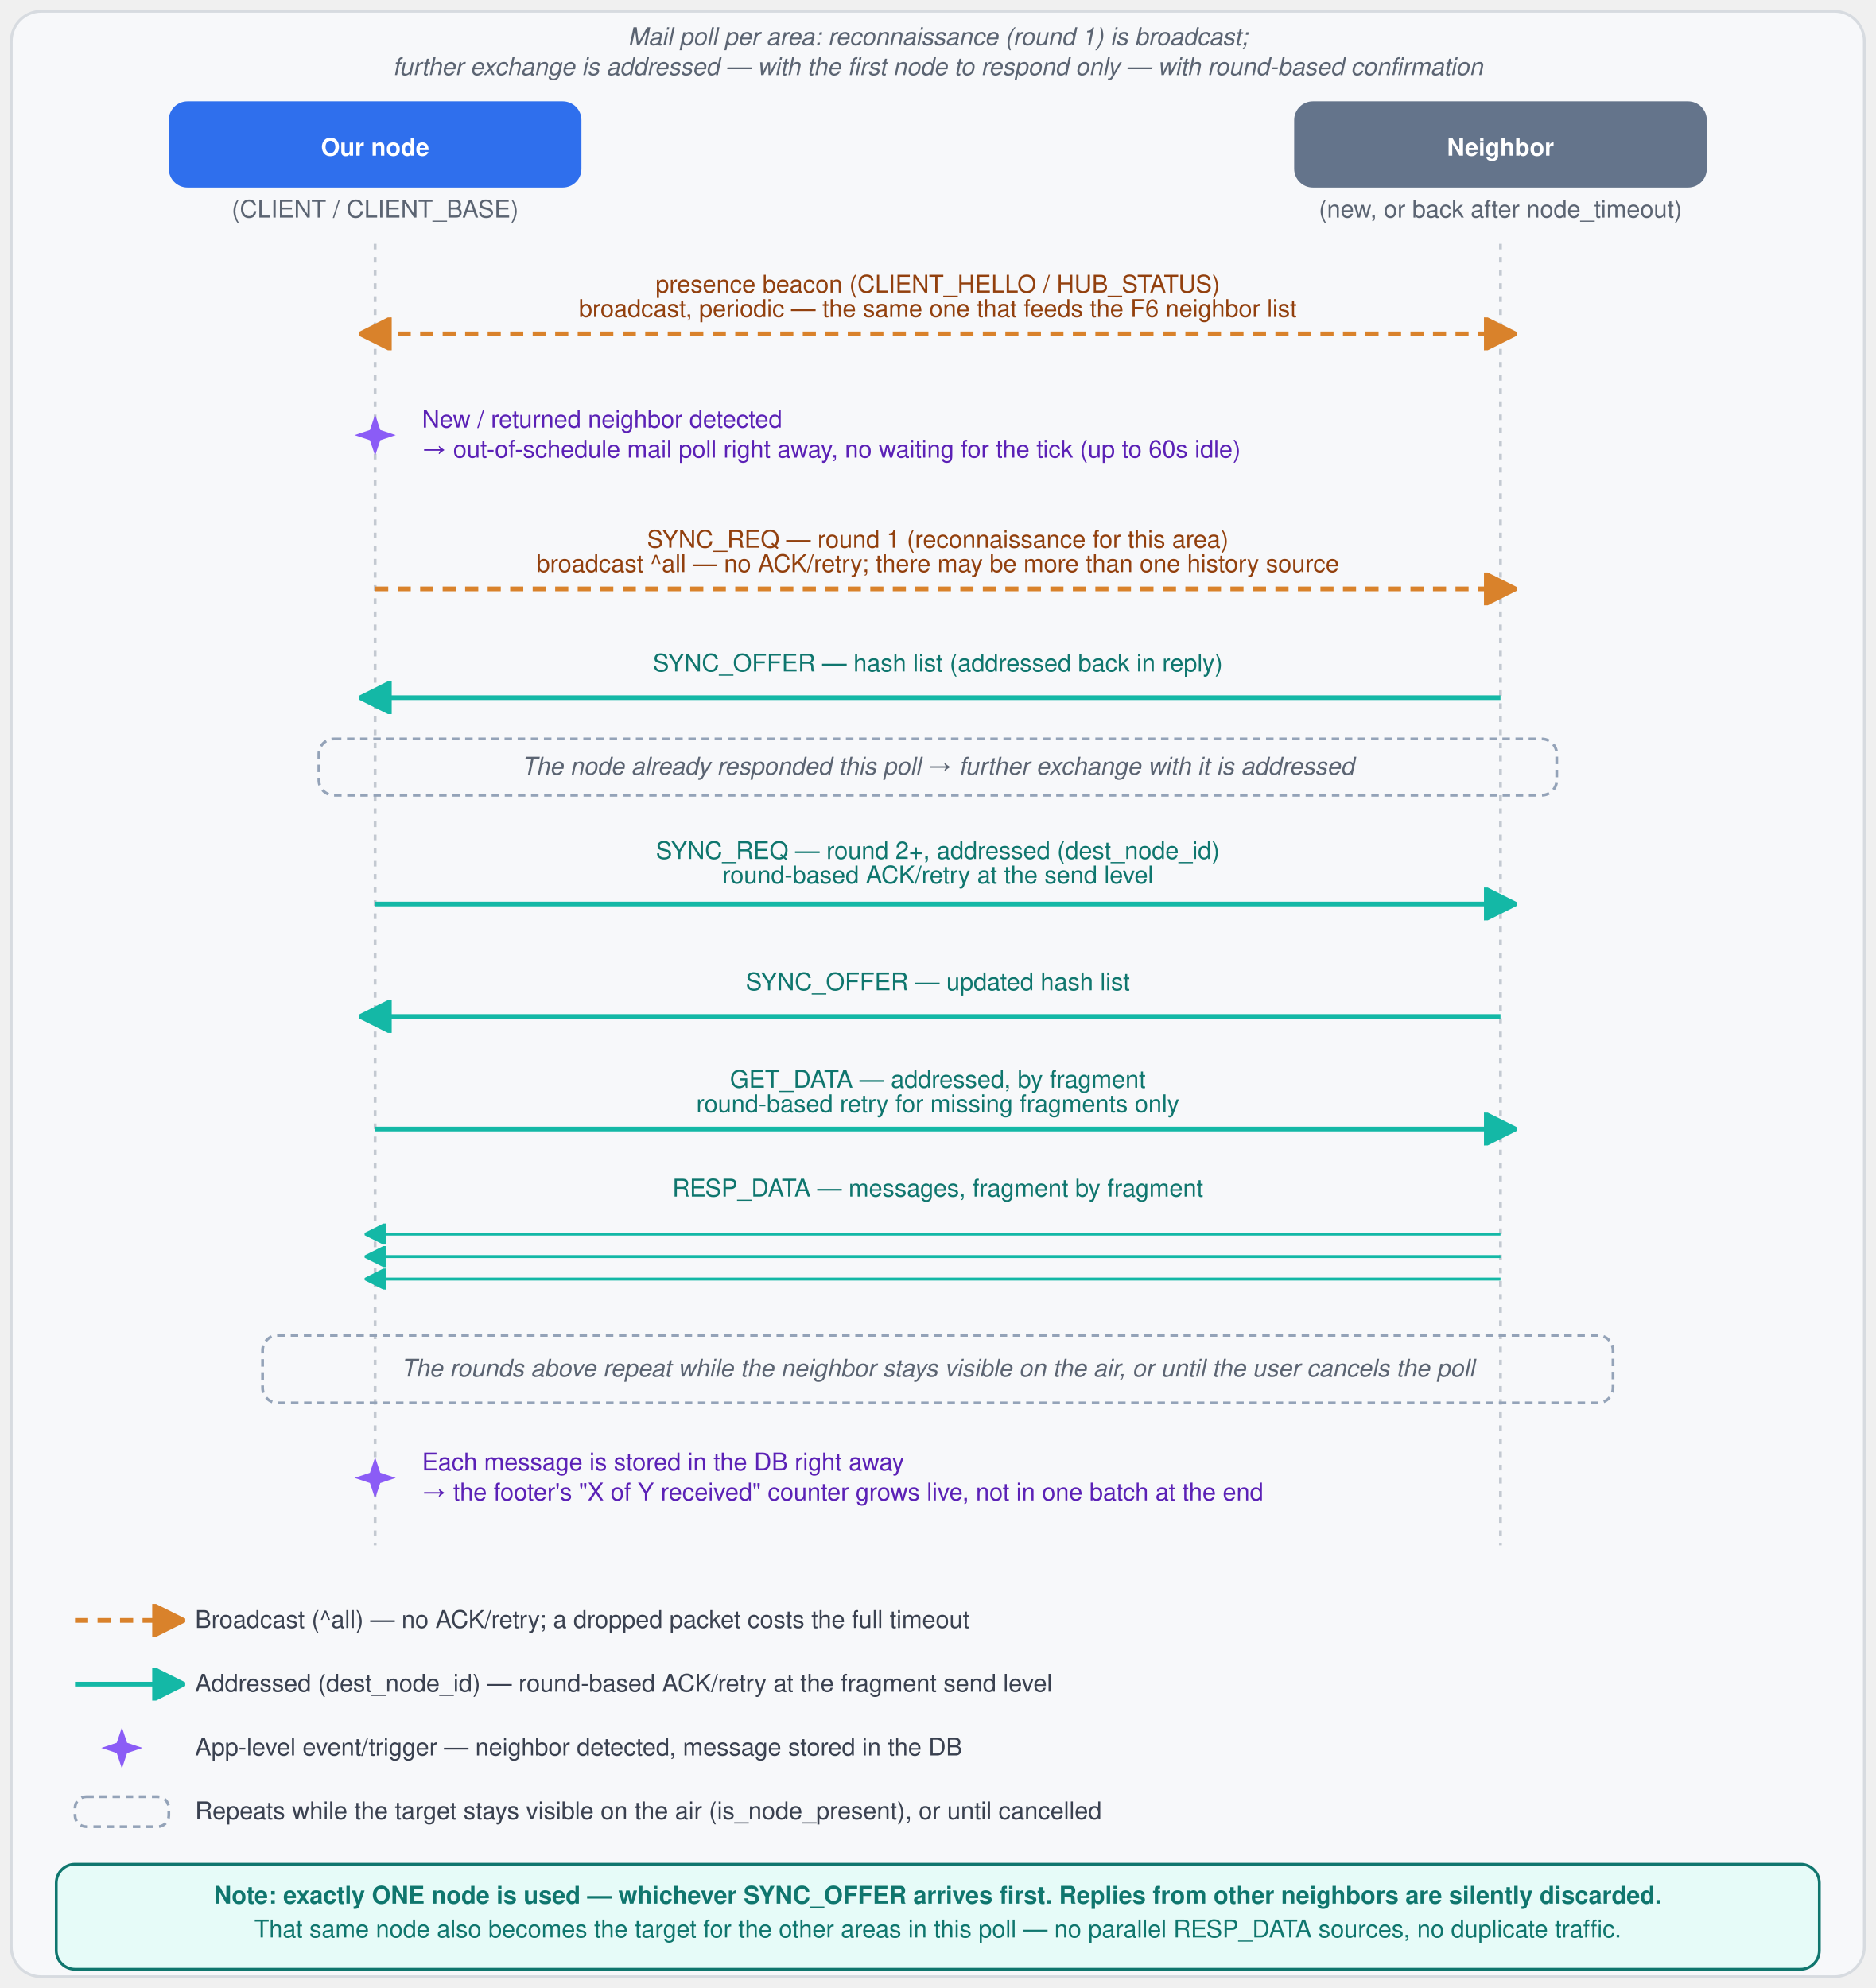
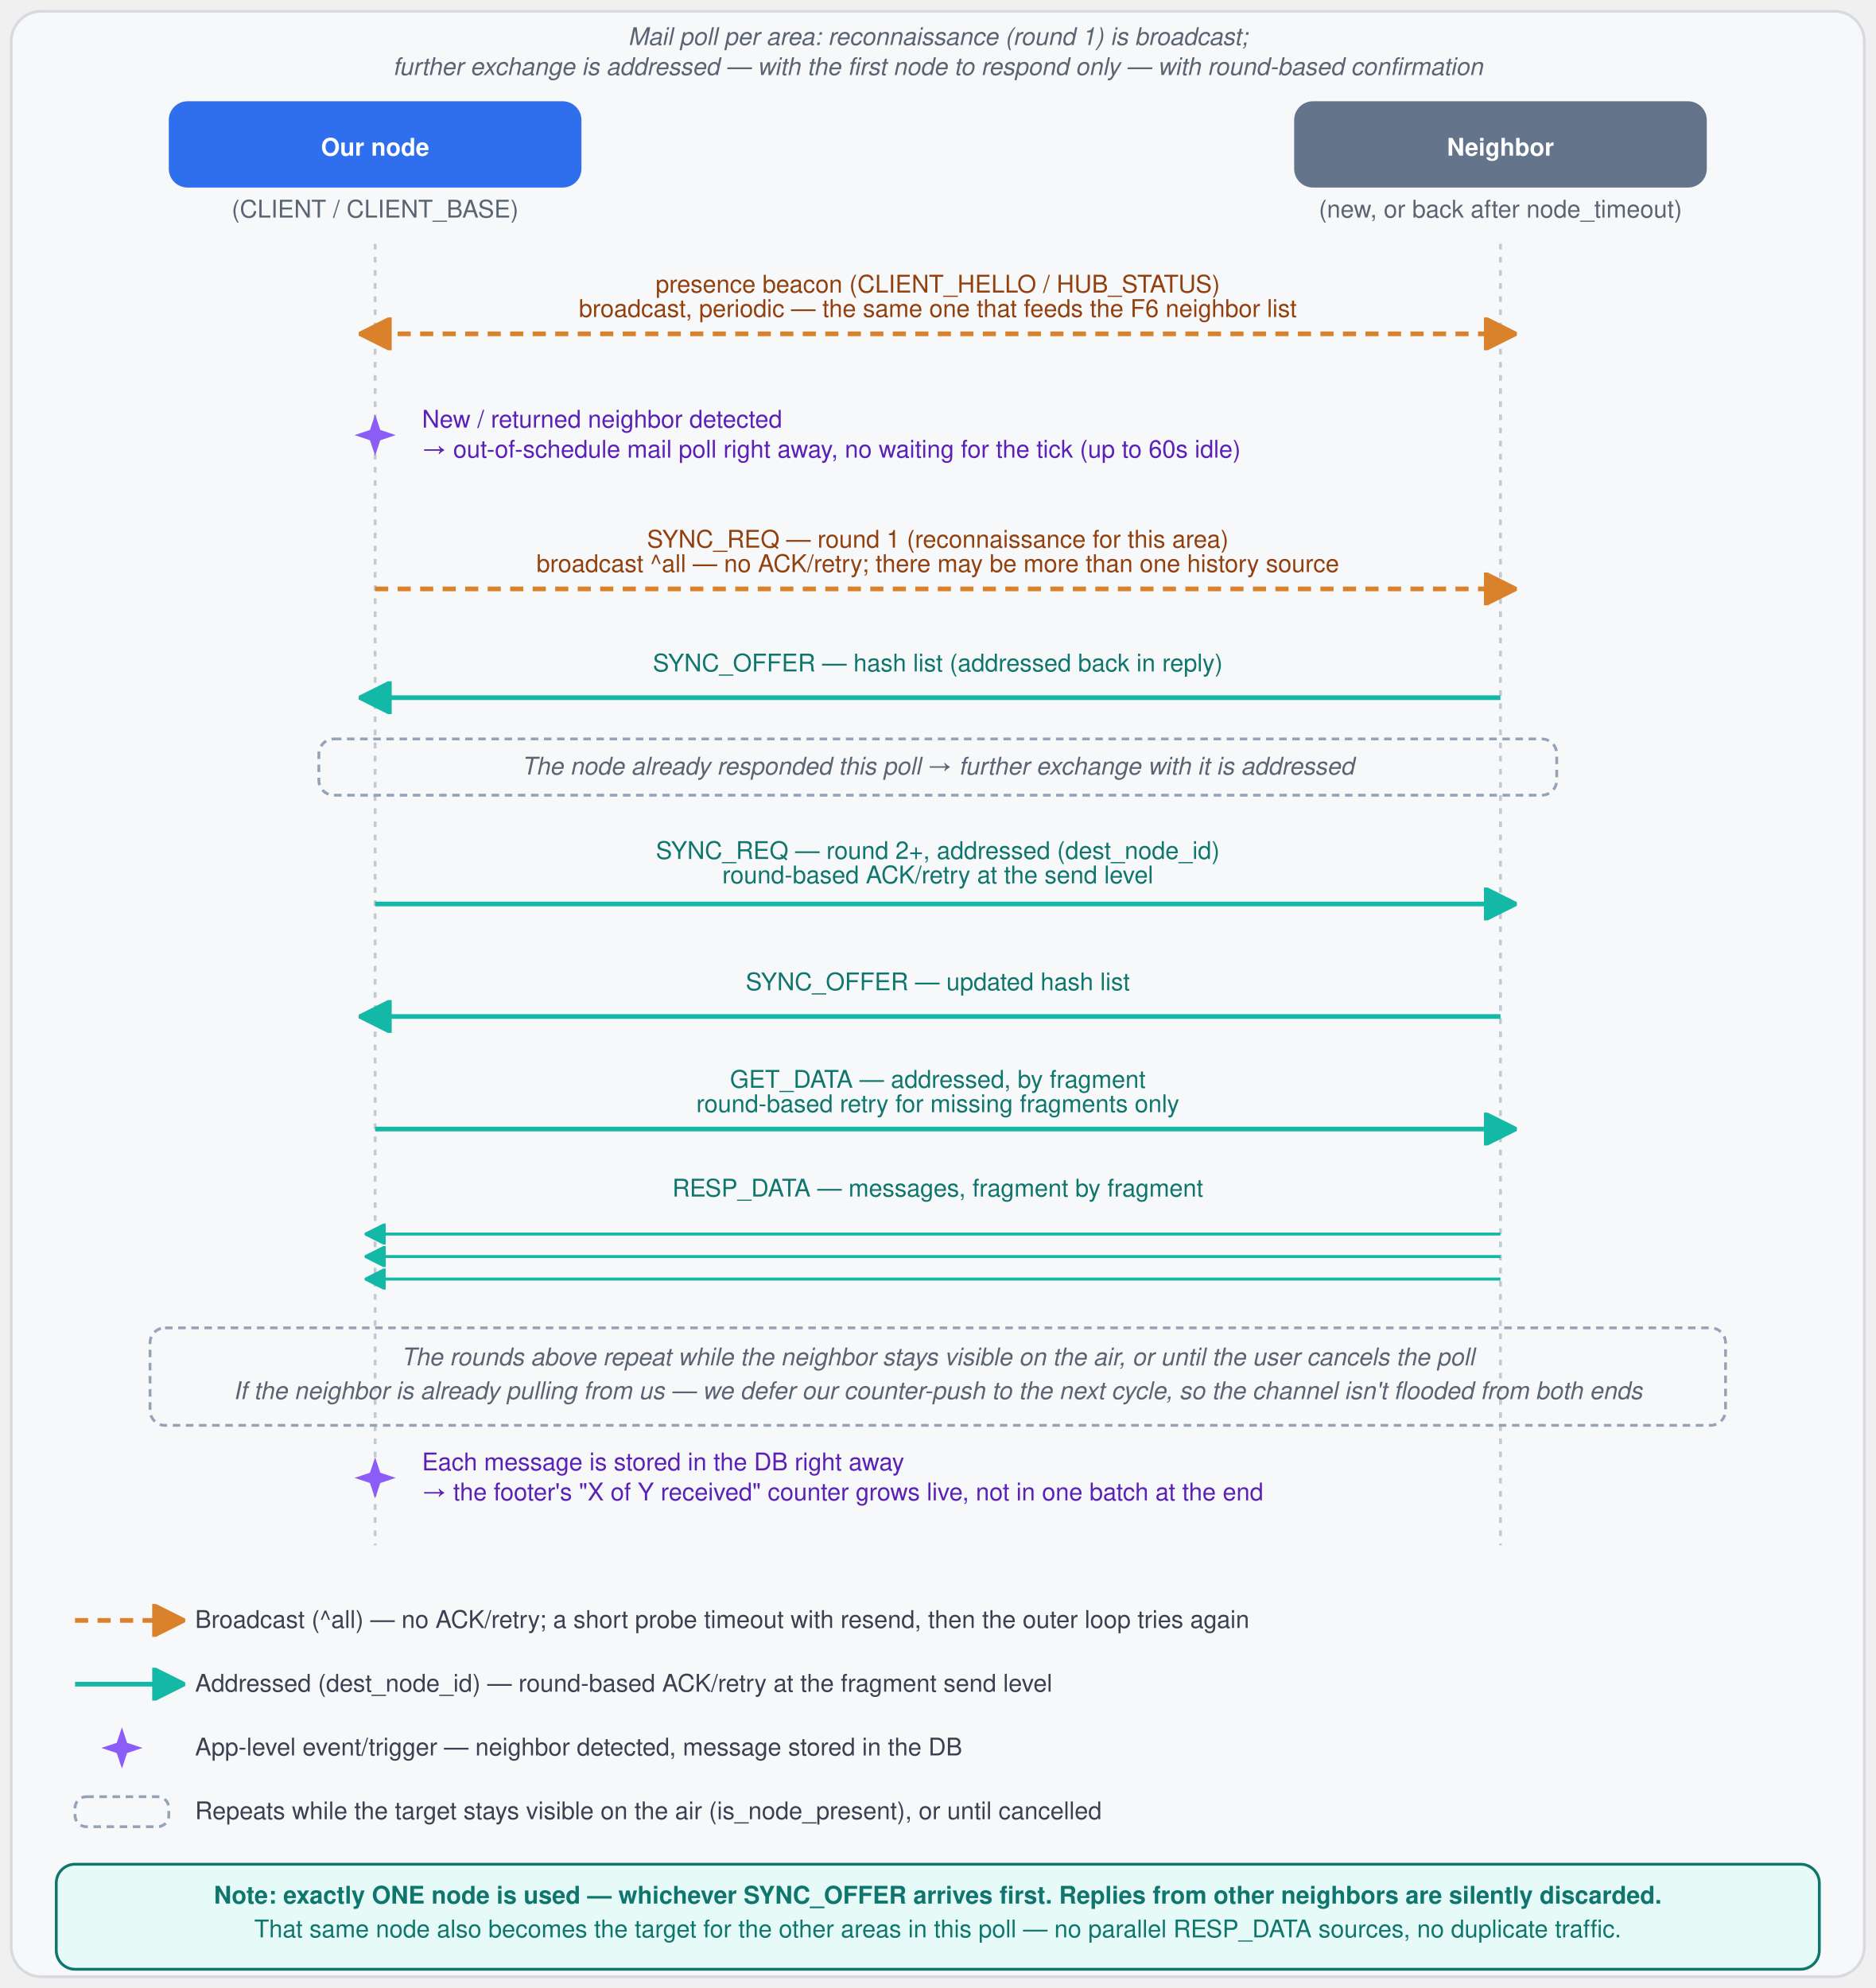
<svg xmlns="http://www.w3.org/2000/svg" viewBox="0 0 1000 1060" font-family="'Segoe UI', Helvetica, Arial, sans-serif">
  <style>
    .card { fill:#f7f8fa; stroke:#d7dbe0; }
    .node-label { fill:#ffffff; font-weight:600; }
    .sub-label { fill:#5b6472; }
    .note { fill:#5b6472; font-style:italic; }
    .legend-text { fill:#3a4150; }
    .actorA { fill:#2f6fed; }
    .actorB { fill:#64748b; }
    .lifeline { stroke:#c3c9d1; }
    .broadcast { stroke:#d9822b; fill:#d9822b; }
    .addressed { stroke:#14b8a6; fill:#14b8a6; }
    .event { fill:#8b5cf6; }
    .label-broadcast { fill:#92400e; }
    .label-addressed { fill:#0f766e; }
    .label-event { fill:#5b21b6; }
    .noteBox { fill:none; stroke:#94a3b8; stroke-dasharray:4 3; }
    .calloutBox { fill:#e6fbf8; stroke:#0f766e; }
    .callout-text { fill:#0f766e; }
    @media (prefers-color-scheme: dark) {
      .card { fill:#1b1e24; stroke:#383d46; }
      .sub-label { fill:#9aa4b2; }
      .note { fill:#9aa4b2; }
      .legend-text { fill:#c7cdd6; }
      .actorA { fill:#4f8cff; }
      .actorB { fill:#94a3b8; }
      .lifeline { stroke:#454b56; }
      .broadcast { stroke:#f0a94e; fill:#f0a94e; }
      .addressed { stroke:#2dd4bf; fill:#2dd4bf; }
      .event { fill:#a78bfa; }
      .label-broadcast { fill:#f0a94e; }
      .label-addressed { fill:#5eead4; }
      .label-event { fill:#c4b5fd; }
      .noteBox { stroke:#64748b; }
      .calloutBox { fill:#0f2e2b; stroke:#2dd4bf; }
      .callout-text { fill:#5eead4; }
    }
    text { font-size:13px; }
  </style>
  <defs>
    <marker id="arrowBroadcast" viewBox="0 0 10 10" refX="5" refY="5" markerWidth="7" markerHeight="7" orient="auto-start-reverse">
      <path d="M0,0 L10,5 L0,10 z" class="broadcast" />
    </marker>
    <marker id="arrowAddressed" viewBox="0 0 10 10" refX="5" refY="5" markerWidth="7" markerHeight="7" orient="auto-start-reverse">
      <path d="M0,0 L10,5 L0,10 z" class="addressed" />
    </marker>
    <symbol id="spark" viewBox="-10 -10 20 20">
      <path d="M0,-10 L2.5,-2.5 L10,0 L2.5,2.5 L0,10 L-2.5,2.5 L-10,0 L-2.5,-2.5 Z" class="event" />
    </symbol>
  </defs>
  <rect x="6" y="6" width="988" height="1048" rx="16" class="card" stroke-width="1.5" />
  <text x="500" y="24" text-anchor="middle" class="note" font-size="13">Mail poll per area: reconnaissance (round 1) is broadcast;</text>
  <text x="500" y="40" text-anchor="middle" class="note" font-size="13">further exchange is addressed — with the first node to respond only — with round-based confirmation</text>
  <rect x="90" y="54" width="220" height="46" rx="10" class="actorA" />
  <text x="200" y="83" text-anchor="middle" class="node-label" font-size="15">Our node</text>
  <text x="200" y="116" text-anchor="middle" class="sub-label" font-size="11">(CLIENT / CLIENT_BASE)</text>
  <rect x="690" y="54" width="220" height="46" rx="10" class="actorB" />
  <text x="800" y="83" text-anchor="middle" class="node-label" font-size="15">Neighbor</text>
  <text x="800" y="116" text-anchor="middle" class="sub-label" font-size="11">(new, or back after node_timeout)</text>
  <line x1="200" y1="130" x2="200" y2="824" class="lifeline" stroke-width="1.5" stroke-dasharray="3 4" />
  <line x1="800" y1="130" x2="800" y2="824" class="lifeline" stroke-width="1.5" stroke-dasharray="3 4" />
  <text x="500" y="156" text-anchor="middle" class="label-broadcast" font-size="12.5">presence beacon (CLIENT_HELLO / HUB_STATUS)</text>
  <text x="500" y="169" text-anchor="middle" class="label-broadcast" font-size="12.5">broadcast, periodic — the same one that feeds the F6 neighbor list</text>
  <line x1="200" y1="178" x2="800" y2="178" class="broadcast" stroke-width="2.5" stroke-dasharray="7 5" marker-start="url(#arrowBroadcast)" marker-end="url(#arrowBroadcast)" />
  <use href="#spark" x="189" y="221" width="22" height="22" />
  <text x="225" y="228" class="label-event" font-size="12.5">New / returned neighbor detected</text>
  <text x="225" y="244" class="label-event" font-size="12.5">→ out-of-schedule mail poll right away, no waiting for the tick (up to 60s idle)</text>
  <text x="500" y="292" text-anchor="middle" class="label-broadcast" font-size="12.5">SYNC_REQ — round 1 (reconnaissance for this area)</text>
  <text x="500" y="305" text-anchor="middle" class="label-broadcast" font-size="12.5">broadcast ^all — no ACK/retry; there may be more than one history source</text>
  <line x1="200" y1="314" x2="800" y2="314" class="broadcast" stroke-width="2.5" stroke-dasharray="7 5" marker-end="url(#arrowBroadcast)" />
  <text x="500" y="358" text-anchor="middle" class="label-addressed" font-size="12.5">SYNC_OFFER — hash list (addressed back in reply)</text>
  <line x1="800" y1="372" x2="200" y2="372" class="addressed" stroke-width="2.5" marker-end="url(#arrowAddressed)" />
  <rect x="170" y="394" width="660" height="30" rx="8" class="noteBox" stroke-width="1.5" />
  <text x="500" y="413" text-anchor="middle" class="note" font-size="12.5">The node already responded this poll → further exchange with it is addressed</text>
  <text x="500" y="458" text-anchor="middle" class="label-addressed" font-size="12.5">SYNC_REQ — round 2+, addressed (dest_node_id)</text>
  <text x="500" y="471" text-anchor="middle" class="label-addressed" font-size="12.5">round-based ACK/retry at the send level</text>
  <line x1="200" y1="482" x2="800" y2="482" class="addressed" stroke-width="2.5" marker-end="url(#arrowAddressed)" />
  <text x="500" y="528" text-anchor="middle" class="label-addressed" font-size="12.5">SYNC_OFFER — updated hash list</text>
  <line x1="800" y1="542" x2="200" y2="542" class="addressed" stroke-width="2.5" marker-end="url(#arrowAddressed)" />
  <text x="500" y="580" text-anchor="middle" class="label-addressed" font-size="12.5">GET_DATA — addressed, by fragment</text>
  <text x="500" y="593" text-anchor="middle" class="label-addressed" font-size="12.5">round-based retry for missing fragments only</text>
  <line x1="200" y1="602" x2="800" y2="602" class="addressed" stroke-width="2.5" marker-end="url(#arrowAddressed)" />
  <text x="500" y="638" text-anchor="middle" class="label-addressed" font-size="12.5">RESP_DATA — messages, fragment by fragment</text>
  <line x1="800" y1="658" x2="200" y2="658" class="addressed" stroke-width="1.6" marker-end="url(#arrowAddressed)" />
  <line x1="800" y1="670" x2="200" y2="670" class="addressed" stroke-width="1.6" marker-end="url(#arrowAddressed)" />
  <line x1="800" y1="682" x2="200" y2="682" class="addressed" stroke-width="1.6" marker-end="url(#arrowAddressed)" />
-   <rect x="140" y="712" width="720" height="36" rx="8" class="noteBox" stroke-width="1.5" />
-   <text x="500" y="734" text-anchor="middle" class="note" font-size="12.5">The rounds above repeat while the neighbor stays visible on the air, or until the user cancels the poll</text>
+   <rect x="80" y="708" width="840" height="52" rx="8" class="noteBox" stroke-width="1.5" />
+   <text x="500" y="728" text-anchor="middle" class="note" font-size="12.5">The rounds above repeat while the neighbor stays visible on the air, or until the user cancels the poll</text>
+   <text x="500" y="746" text-anchor="middle" class="note" font-size="12">If the neighbor is already pulling from us — we defer our counter-push to the next cycle, so the channel isn't flooded from both ends</text>
  <use href="#spark" x="189" y="777" width="22" height="22" />
  <text x="225" y="784" class="label-event" font-size="12.5">Each message is stored in the DB right away</text>
  <text x="225" y="800" class="label-event" font-size="12.5">→ the footer's "X of Y received" counter grows live, not in one batch at the end</text>
  <line x1="40" y1="864" x2="90" y2="864" class="broadcast" stroke-width="2.5" stroke-dasharray="7 5" marker-end="url(#arrowBroadcast)" />
-   <text x="104" y="868" class="legend-text" font-size="12.5">Broadcast (^all) — no ACK/retry; a dropped packet costs the full timeout</text>
+   <text x="104" y="868" class="legend-text" font-size="12.5">Broadcast (^all) — no ACK/retry; a short probe timeout with resend, then the outer loop tries again</text>
  <line x1="40" y1="898" x2="90" y2="898" class="addressed" stroke-width="2.5" marker-end="url(#arrowAddressed)" />
  <text x="104" y="902" class="legend-text" font-size="12.5">Addressed (dest_node_id) — round-based ACK/retry at the fragment send level</text>
  <use href="#spark" x="54" y="921" width="22" height="22" />
  <text x="104" y="936" class="legend-text" font-size="12.5">App-level event/trigger — neighbor detected, message stored in the DB</text>
  <rect x="40" y="958" width="50" height="16" rx="6" class="noteBox" stroke-width="1.5" />
  <text x="104" y="970" class="legend-text" font-size="12.5">Repeats while the target stays visible on the air (is_node_present), or until cancelled</text>
  <rect x="30" y="994" width="940" height="56" rx="10" class="calloutBox" stroke-width="1.5" />
  <text x="500" y="1015" text-anchor="middle" class="callout-text" font-weight="600" font-size="12.5">Note: exactly ONE node is used — whichever SYNC_OFFER arrives first. Replies from other neighbors are silently discarded.</text>
  <text x="500" y="1033" text-anchor="middle" class="callout-text" font-size="12.5">That same node also becomes the target for the other areas in this poll — no parallel RESP_DATA sources, no duplicate traffic.</text>
</svg>
